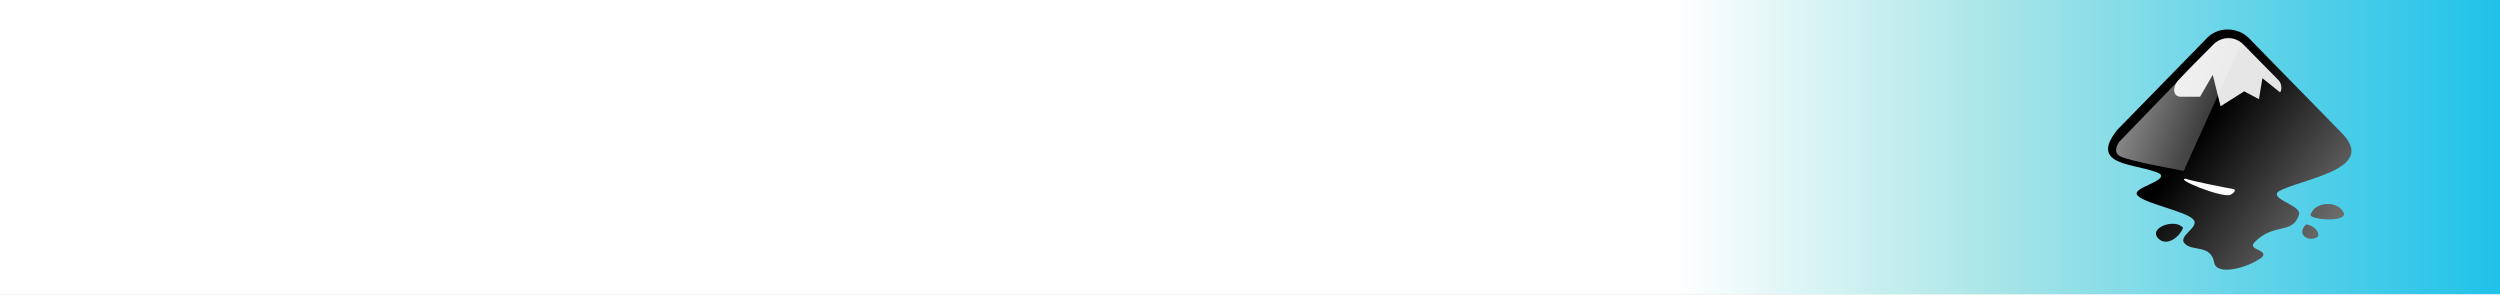
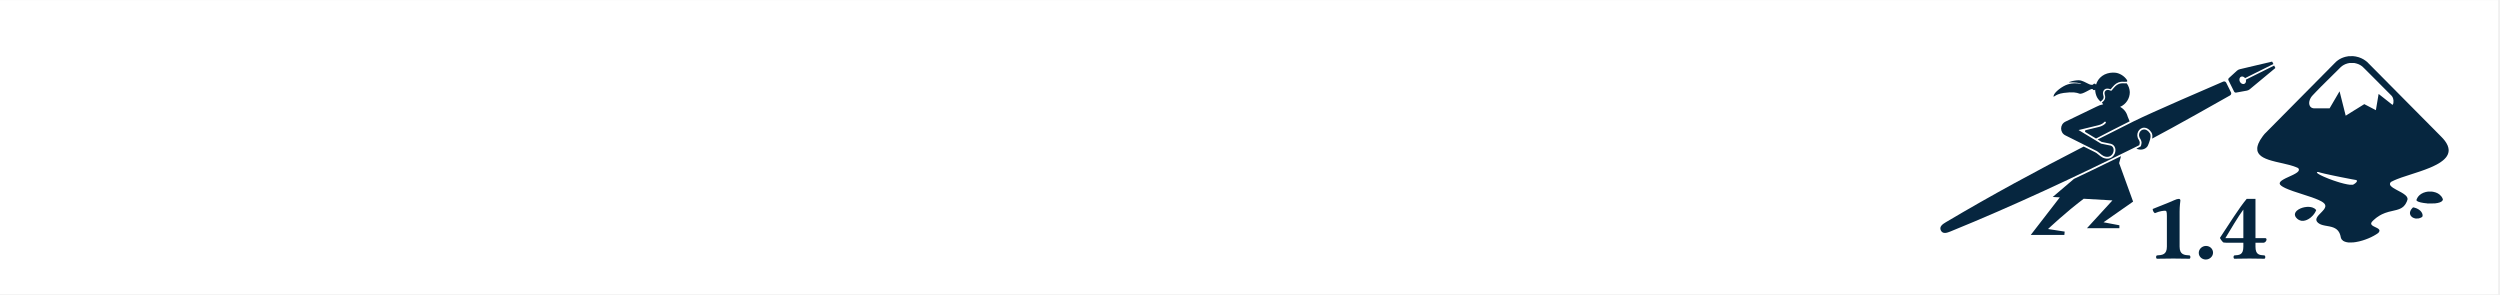
- <svg xmlns="http://www.w3.org/2000/svg" xmlns:xlink="http://www.w3.org/1999/xlink" width="493" height="58" id="svg2" version="1.1" xml:space="preserve">
-   <defs id="defs4">
-     <linearGradient id="linearGradient3604">
-       <stop style="stop-color:#1fc2e9;stop-opacity:1" offset="0" id="stop3606" />
-       <stop id="stop3612" offset="0.607" style="stop-color:#a7e5e7;stop-opacity:1" />
-       <stop style="stop-color:#ffffff;stop-opacity:1" offset="1" id="stop3608" />
-     </linearGradient>
-     <linearGradient xlink:href="#linearGradient3604" id="linearGradient3610" x1="150" y1="1020.918" x2="100.406" y2="1020.918" gradientUnits="userSpaceOnUse" gradientTransform="matrix(3.286667,0,0,1.017544,0,-18.46252)" />
-     <linearGradient id="WhiteTransparent-7" gradientUnits="userSpaceOnUse">
-       <stop style="stop-color:white;stop-opacity:1" offset="0" id="stop7606-11" />
-       <stop style="stop-color:white;stop-opacity:0" offset="1" id="stop7608-5" />
-     </linearGradient>
-     <linearGradient xlink:href="#linearGradient8005" id="linearGradient8007" x1="163.785" y1="277.659" x2="107.796" y2="236.455" gradientUnits="userSpaceOnUse" />
-     <linearGradient id="linearGradient8005">
-       <stop style="stop-color:#7d7d7d;stop-opacity:1" offset="0" id="stop8001" />
-       <stop style="stop-color:#000000;stop-opacity:1" offset="1" id="stop8003" />
-     </linearGradient>
-     <linearGradient xlink:href="#WhiteTransparent-7" id="linearGradient8017" x1="39.809" y1="207.08" x2="130.899" y2="240.043" gradientUnits="userSpaceOnUse" />
-   </defs>
+ <svg xmlns="http://www.w3.org/2000/svg" width="493" height="58" id="svg2" version="1.1">
+   <defs id="defs4" />
  <g id="layer1" transform="translate(0,-994.3622)">
-     <rect style="fill:url(#linearGradient3610);fill-opacity:1;stroke:none" id="rect2830" width="493" height="58" x="0" y="994.362" />
-     <g transform="matrix(0.5303099,0,0,0.5303099,377.5687,893.7737)" id="g2092" style="display:inline;fill:#000000">
-       <path style="fill:url(#linearGradient8007);fill-opacity:1;stroke-width:0.249" id="path2313" d="m 108.824,203.712 -33.413,34.192 c -11.289,13.981 7.683,12.354 15.816,16.381 2.917,2.982 -11.182,5.183 -8.265,8.168 2.917,2.982 17.642,5.745 20.564,8.728 2.917,2.982 -5.972,6.146 -3.054,9.128 2.917,2.982 9.665,0.157 10.929,7.041 0.9,4.92 12.16,2.114 17.667,-1.915 2.917,-2.985 -5.581,-2.704 -2.664,-5.686 7.255,-7.419 14.01,-2.696 16.493,-10.13 1.226,-3.674 -10.68,-5.663 -7.758,-8.646 8.394,-4.902 37.408,-8.093 23.641,-21.86 l -34.634,-35.4 c -4.236,-4.067 -11.304,-4.111 -15.321,0 z m 38.38,65.906 c 0,1.696 12.498,2.808 12.498,-0.4 -1.781,-5.153 -11.021,-4.805 -12.498,0.4 z m -56.3,9.014 c 2.96,2.559 7.531,-0.637 8.902,-4.208 -2.868,-3.81 -13.603,0.137 -8.902,4.208 z M 145.637,273.103 c -3.815,3.422 0.428,6.895 4.188,4.683 0.838,-0.851 -0.022,-3.833 -4.188,-4.683 z" />
-       <path style="fill:#ffffff;fill-opacity:1;stroke-width:0.249" id="path2315" d="m 100.828,256.135 c 0.893,0.555 14.398,3.298 17.699,3.845 1.144,0.241 0.333,1.42 -1.244,2.216 -3.557,0.945 -20.808,-6.061 -16.455,-6.061 z" />
-       <path style="fill:#e6e6e6;fill-opacity:1;stroke-width:0.249" id="path2317" d="m 122.125,206.11 13.22,13.426 c 1.254,1.281 1.236,3.763 0.535,4.477 l -6.564,-5.25 -1.291,7.775 -5.484,-2.895 -8.782,5.549 -2.908,-11.697 -4.718,8.163 h -7.213 c -2.94,0 -3.286,-3.731 -0.614,-6.402 4.666,-5.037 10.021,-10.17 12.931,-13.145 2.925,-2.99 8.021,-2.905 10.889,0 z" />
-       <path style="fill:url(#linearGradient8017);fill-opacity:1;stroke:none;stroke-width:0.863px;stroke-linecap:butt;stroke-linejoin:miter;stroke-opacity:1" d="m 111.365,205.904 -35.1,36.32 c 0,0 -3.052,3.663 0,5.494 3.052,1.831 23.807,5.494 23.807,5.494 l 21.365,-47.308 c 0,0 -2.747,-2.747 -5.494,-2.136 -2.747,0.61 -4.578,2.136 -4.578,2.136 z" id="path8009" />
-     </g>
+     <rect style="fill:#ffffff;fill-opacity:1;stroke:none" id="rect2830" width="493" height="58" x="-0.367" y="994.391" />
+     <path style="font-variation-settings:normal;opacity:1;vector-effect:none;fill:#06263f;fill-opacity:1;stroke-width:7.635;stroke-linecap:round;stroke-linejoin:round;stroke-miterlimit:4;stroke-dasharray:none;stroke-dashoffset:0;stroke-opacity:1;-inkscape-stroke:none;stop-color:#000000;stop-opacity:1" d="m 462.984,1042.155 -0.201,-0.029 -0.184,-0.051 -0.184,-0.051 -0.17,-0.082 -0.17,-0.082 -0.155,-0.152 -0.155,-0.152 -0.064,-0.13 -0.064,-0.13 -0.061,-0.265 -0.061,-0.265 -0.053,-0.154 -0.053,-0.154 -0.069,-0.144 -0.069,-0.144 -0.105,-0.154 -0.105,-0.154 -0.145,-0.141 -0.145,-0.141 -0.14,-0.092 -0.14,-0.092 -0.142,-0.07 -0.142,-0.07 -0.18,-0.063 -0.18,-0.063 -0.235,-0.058 -0.235,-0.058 -0.455,-0.083 -0.455,-0.082 -0.212,-0.049 -0.212,-0.049 -0.162,-0.053 -0.162,-0.053 -0.131,-0.058 -0.131,-0.058 -0.165,-0.108 -0.165,-0.108 -0.106,-0.115 -0.107,-0.115 -0.056,-0.116 -0.056,-0.116 -0.013,-0.097 -0.013,-0.097 0.024,-0.116 0.024,-0.116 0.069,-0.14 0.069,-0.14 0.131,-0.172 0.131,-0.172 0.36,-0.373 0.36,-0.373 0.174,-0.2 0.174,-0.2 0.08,-0.133 0.08,-0.133 0.043,-0.113 0.043,-0.113 0.013,-0.098 0.013,-0.098 -0.033,-0.128 -0.033,-0.128 -0.062,-0.095 -0.062,-0.095 -0.125,-0.114 -0.125,-0.114 -0.169,-0.109 -0.169,-0.109 -0.266,-0.133 -0.266,-0.134 -0.3,-0.125 -0.3,-0.125 -0.377,-0.141 -0.377,-0.141 -1.84,-0.604 -1.84,-0.604 -0.445,-0.165 -0.445,-0.165 -0.324,-0.138 -0.324,-0.138 -0.233,-0.12 -0.233,-0.12 -0.172,-0.113 -0.172,-0.113 -0.124,-0.122 -0.124,-0.122 -0.035,-0.104 -0.035,-0.104 0.014,-0.074 0.014,-0.074 0.053,-0.096 0.053,-0.096 0.122,-0.112 0.122,-0.112 0.162,-0.104 0.162,-0.104 0.224,-0.122 0.224,-0.122 0.75,-0.348 0.75,-0.348 0.229,-0.124 0.229,-0.124 0.169,-0.111 0.169,-0.111 0.121,-0.117 0.121,-0.117 0.049,-0.103 0.049,-0.103 2e-4,-0.076 2e-4,-0.076 -0.031,-0.073 -0.031,-0.073 -0.049,-0.064 -0.049,-0.064 -0.218,-0.094 -0.218,-0.094 -0.239,-0.088 -0.239,-0.088 -0.367,-0.11 -0.367,-0.11 -0.647,-0.158 -0.647,-0.158 -0.752,-0.172 -0.752,-0.172 -0.372,-0.098 -0.372,-0.098 -0.301,-0.092 -0.301,-0.092 -0.293,-0.111 -0.293,-0.111 -0.246,-0.119 -0.246,-0.119 -0.213,-0.137 -0.213,-0.137 -0.175,-0.166 -0.175,-0.166 -0.088,-0.121 -0.088,-0.122 -0.071,-0.148 -0.071,-0.148 -0.033,-0.12 -0.033,-0.12 -0.01,-0.249 -0.01,-0.249 0.033,-0.19 0.033,-0.19 0.084,-0.25 0.084,-0.249 0.168,-0.332 0.168,-0.332 0.262,-0.387 0.262,-0.387 0.174,-0.22 0.174,-0.219 7.052,-7.121 7.052,-7.121 0.184,-0.146 0.184,-0.146 0.172,-0.111 0.172,-0.111 0.198,-0.1 0.198,-0.1 0.206,-0.079 0.206,-0.079 0.182,-0.052 0.182,-0.052 0.273,-0.052 0.273,-0.052 0.447,-0.01 0.447,-0.01 0.271,0.034 0.271,0.034 0.307,0.077 0.307,0.077 0.235,0.091 0.235,0.09 0.219,0.111 0.219,0.111 0.21,0.138 0.21,0.138 0.16,0.126 0.16,0.126 7.258,7.32 7.258,7.32 0.234,0.243 0.234,0.244 0.171,0.21 0.171,0.209 0.152,0.227 0.152,0.227 0.117,0.229 0.117,0.229 0.072,0.223 0.072,0.223 0.03,0.2 0.03,0.2 2.1e-4,0.113 2e-4,0.113 -0.022,0.154 -0.022,0.154 -0.05,0.17 -0.05,0.17 -0.092,0.181 -0.092,0.181 -0.101,0.144 -0.101,0.144 -0.156,0.168 -0.156,0.168 -0.152,0.135 -0.152,0.135 -0.222,0.165 -0.222,0.165 -0.222,0.139 -0.222,0.139 -0.187,0.104 -0.187,0.104 -0.345,0.171 -0.345,0.171 -0.297,0.13 -0.297,0.13 -0.475,0.186 -0.475,0.186 -0.485,0.174 -0.485,0.173 -1.84,0.603 -1.84,0.604 -0.442,0.164 -0.442,0.164 -0.286,0.121 -0.286,0.121 -0.292,0.143 -0.292,0.143 -0.079,0.077 -0.079,0.077 -0.038,0.083 -0.038,0.083 -3.4e-4,0.111 -3.4e-4,0.111 0.052,0.103 0.052,0.103 0.115,0.116 0.115,0.116 0.142,0.104 0.142,0.104 0.303,0.177 0.303,0.177 0.516,0.279 0.516,0.279 0.191,0.117 0.191,0.117 0.196,0.145 0.196,0.145 0.134,0.143 0.134,0.143 0.073,0.145 0.073,0.145 0.01,0.127 0.01,0.127 -0.072,0.214 -0.072,0.214 -0.102,0.201 -0.102,0.201 -0.073,0.114 -0.073,0.114 -0.136,0.16 -0.136,0.16 -0.139,0.112 -0.139,0.112 -0.12,0.076 -0.12,0.076 -0.183,0.085 -0.183,0.085 -0.244,0.08 -0.244,0.08 -0.423,0.101 -0.423,0.101 -0.384,0.092 -0.384,0.092 -0.344,0.11 -0.344,0.11 -0.3,0.127 -0.3,0.127 -0.226,0.122 -0.226,0.122 -0.283,0.186 -0.283,0.186 -0.141,0.112 -0.141,0.113 -0.194,0.168 -0.194,0.168 -0.152,0.157 -0.152,0.157 -0.055,0.093 -0.055,0.093 -0.019,0.084 -0.019,0.084 0.024,0.085 0.024,0.085 0.079,0.089 0.079,0.089 0.126,0.082 0.126,0.082 0.379,0.188 0.379,0.188 0.119,0.079 0.119,0.079 0.071,0.081 0.071,0.081 0.025,0.087 0.025,0.087 -0.015,0.066 -0.015,0.067 -0.046,0.089 -0.046,0.09 -0.072,0.083 -0.072,0.083 -0.208,0.139 -0.208,0.139 -0.225,0.131 -0.225,0.131 -0.27,0.14 -0.27,0.14 -0.283,0.124 -0.283,0.124 -0.281,0.108 -0.281,0.108 -0.273,0.091 -0.273,0.089 -0.326,0.09 -0.326,0.089 -0.344,0.068 -0.344,0.067 -0.253,0.033 -0.253,0.033 -0.425,0.01 -0.425,0.01 -0.201,-0.029 z m 1.121,-11.424 0.091,-0.047 0.121,-0.08 0.121,-0.08 0.129,-0.121 0.129,-0.121 0.05,-0.098 0.05,-0.098 -0.012,-0.065 -0.012,-0.065 -0.035,-0.031 -0.035,-0.031 -0.052,-0.019 -0.052,-0.019 -0.413,-0.073 -0.413,-0.073 -1.072,-0.209 -1.072,-0.209 -0.819,-0.169 -0.819,-0.169 -0.779,-0.17 -0.779,-0.17 -0.468,-0.117 -0.468,-0.117 -0.159,-0.053 -0.159,-0.053 -0.119,0.01 -0.119,0.01 -0.025,0.034 -0.025,0.034 0.011,0.04 0.011,0.04 0.101,0.087 0.101,0.087 0.209,0.123 0.209,0.123 0.37,0.177 0.37,0.177 0.46,0.191 0.46,0.191 0.44,0.163 0.44,0.163 0.412,0.137 0.412,0.137 0.286,0.088 0.286,0.088 0.374,0.1 0.374,0.1 0.324,0.07 0.324,0.07 0.263,0.04 0.263,0.04 h 0.313 0.313 z m 0.359,-14.727 1.764,-1.101 h 0.011 0.011 l 1.133,0.591 1.133,0.591 0.006,-0.01 0.006,-0.01 0.265,-1.578 0.265,-1.578 v -0.014 -0.014 l 1.369,1.081 1.369,1.081 0.047,-0.058 0.047,-0.058 0.043,-0.12 0.043,-0.12 0.01,-0.259 0.01,-0.26 -0.034,-0.179 -0.034,-0.179 -0.059,-0.15 -0.059,-0.15 -0.08,-0.118 -0.08,-0.118 -2.706,-2.713 -2.706,-2.713 -0.213,-0.203 -0.213,-0.203 -0.182,-0.122 -0.182,-0.122 -0.189,-0.093 -0.189,-0.094 -0.209,-0.069 -0.209,-0.069 -0.198,-0.044 -0.198,-0.044 h -0.465 -0.465 l -0.205,0.044 -0.205,0.044 -0.208,0.071 -0.208,0.071 -0.164,0.081 -0.164,0.081 -0.142,0.09 -0.142,0.091 -0.142,0.115 -0.142,0.115 -1.972,1.953 -1.973,1.953 -0.456,0.469 -0.456,0.469 -0.353,0.371 -0.353,0.371 -0.093,0.108 -0.093,0.108 -0.095,0.14 -0.095,0.14 -0.077,0.16 -0.077,0.16 -0.051,0.16 -0.051,0.16 -0.023,0.19 -0.023,0.19 0.021,0.15 0.021,0.15 0.023,0.07 0.023,0.07 0.058,0.113 0.058,0.114 0.101,0.1 0.101,0.1 0.127,0.059 0.127,0.059 0.107,0.022 0.107,0.022 h 1.582 1.582 l 0.969,-1.657 0.969,-1.657 0.014,-0.01 0.014,-0.01 0.561,2.229 0.561,2.23 0.041,0.165 0.041,0.165 0.063,-0.037 0.063,-0.037 1.764,-1.101 z m -10.766,21.852 -0.144,-0.035 -0.149,-0.07 -0.149,-0.07 -0.126,-0.094 -0.126,-0.094 -0.124,-0.133 -0.124,-0.133 -0.068,-0.12 -0.068,-0.12 -0.031,-0.119 -0.031,-0.119 2.4e-4,-0.091 2.4e-4,-0.09 0.027,-0.1 0.027,-0.1 0.053,-0.103 0.053,-0.103 0.101,-0.119 0.101,-0.119 0.175,-0.13 0.175,-0.13 0.195,-0.1 0.195,-0.1 0.197,-0.072 0.197,-0.072 0.207,-0.05 0.207,-0.05 0.229,-0.03 0.229,-0.029 h 0.216 0.216 l 0.182,0.022 0.182,0.022 0.172,0.048 0.172,0.048 0.188,0.093 0.188,0.092 0.152,0.141 0.152,0.141 -0.011,0.057 -0.011,0.056 -0.093,0.183 -0.093,0.183 -0.092,0.141 -0.092,0.141 -0.127,0.16 -0.127,0.16 -0.199,0.191 -0.199,0.191 -0.091,0.071 -0.091,0.071 -0.152,0.1 -0.152,0.1 -0.152,0.076 -0.152,0.075 -0.131,0.049 -0.131,0.049 -0.172,0.038 -0.172,0.038 h -0.233 -0.233 l -0.144,-0.035 z m 22.562,-0.428 -0.111,-0.026 -0.081,-0.026 -0.081,-0.026 -0.141,-0.072 -0.141,-0.072 -0.134,-0.124 -0.134,-0.124 -0.062,-0.115 -0.062,-0.115 -0.032,-0.108 -0.032,-0.108 v -0.132 -0.132 l 0.031,-0.119 0.031,-0.119 0.06,-0.128 0.06,-0.128 0.073,-0.102 0.073,-0.102 0.107,-0.121 0.107,-0.121 0.05,-0.027 0.05,-0.027 0.148,0.035 0.148,0.035 0.172,0.059 0.172,0.059 0.162,0.08 0.162,0.08 0.091,0.061 0.091,0.06 0.129,0.102 0.129,0.102 0.11,0.13 0.11,0.13 0.09,0.179 0.09,0.18 0.024,0.145 0.024,0.145 -0.024,0.115 -0.024,0.115 -0.036,0.05 -0.036,0.05 -0.192,0.094 -0.192,0.094 -0.162,0.043 -0.162,0.043 -0.273,0.01 -0.273,0.01 z m 2.336,-2.967 -0.202,-0.017 -0.253,-0.032 -0.253,-0.032 -0.257,-0.049 -0.257,-0.049 -0.208,-0.061 -0.208,-0.061 -0.142,-0.067 -0.142,-0.067 -0.065,-0.063 -0.065,-0.063 -0.013,-0.039 -0.013,-0.039 0.035,-0.104 0.035,-0.104 0.071,-0.14 0.071,-0.14 0.079,-0.115 0.079,-0.115 0.124,-0.131 0.124,-0.131 0.173,-0.129 0.173,-0.129 0.214,-0.108 0.214,-0.107 0.227,-0.072 0.227,-0.073 0.236,-0.042 0.236,-0.042 h 0.344 0.344 l 0.162,0.025 0.162,0.025 0.228,0.059 0.228,0.059 0.182,0.077 0.182,0.078 0.175,0.107 0.175,0.107 0.197,0.19 0.197,0.19 0.098,0.15 0.097,0.15 0.066,0.15 0.066,0.15 -0.013,0.07 -0.013,0.07 -0.036,0.07 -0.036,0.07 -0.104,0.096 -0.104,0.096 -0.166,0.077 -0.166,0.077 -0.195,0.053 -0.195,0.053 -0.27,0.042 -0.27,0.042 -0.688,0.01 -0.688,0.01 -0.202,-0.017 z" id="path24070" />
+     <path id="text4-36-7" style="-inkscape-font-specification:'Linux Libertine O';font-variation-settings:normal;display:inline;opacity:1;vector-effect:none;fill:#06263f;fill-opacity:1;stroke-width:7.635;stroke-linecap:round;stroke-linejoin:round;stroke-miterlimit:4;stroke-dasharray:none;stroke-dashoffset:0;stroke-opacity:1;-inkscape-stroke:none;stop-color:#000000;stop-opacity:1" d="m 429.642,1033.584 c -0.193,0 -0.521,0.078 -0.964,0.29 -1.176,0.54 -2.487,1.003 -4.165,1.697 0,0.328 0.154,0.635 0.424,0.828 1.041,-0.443 1.736,-0.481 2.006,-0.481 0.251,0 0.367,0.078 0.367,1.041 v 6.035 c 0,1.601 -0.926,1.678 -1.987,1.736 -0.193,0.116 -0.193,0.54 0,0.655 0,0 2.488,-0.039 3.26,-0.039 0.771,0 1.638,0.023 3.22,0.039 0.193,-0.116 0.193,-0.54 0,-0.655 -1.061,-0.057 -1.985,-0.135 -1.985,-1.736 v -6.961 c 0,-1.022 0.154,-2.121 0.154,-2.121 0,-0.251 -0.155,-0.329 -0.329,-0.329 z m 13.403,0 c -1.485,1.755 -3.548,5.091 -5.129,7.463 -0.058,0.077 -0.136,0.192 -0.136,0.25 0,0.077 0.154,0.232 0.27,0.444 l 0.29,0.347 c 0.096,0.096 0.174,0.135 0.637,0.135 h 3.412 v 0.771 c 0,1.601 -0.732,1.678 -1.793,1.736 -0.193,0.116 -0.193,0.54 0,0.655 0,0 2.237,-0.039 3.008,-0.039 0.771,0 1.388,0.023 2.97,0.039 0.193,-0.116 0.193,-0.54 0,-0.655 -1.061,-0.057 -1.794,-0.135 -1.794,-1.736 v -0.771 h 1.62 c 0.27,0 0.56,-0.366 0.56,-0.597 0,-0.194 -0.078,-0.309 -0.29,-0.309 h -1.89 v -7.733 z m -0.656,2.103 v 5.631 h -3.548 c 0.964,-1.601 2.526,-4.242 3.548,-5.631 z m -7.366,7.173 c -0.771,0 -1.427,0.616 -1.427,1.369 0,0.733 0.617,1.311 1.388,1.311 0.771,0 1.427,-0.617 1.427,-1.35 0,-0.752 -0.617,-1.33 -1.388,-1.33 z" />
+     <path id="path168" style="display:inline;fill:#06263f;fill-opacity:1;stroke-width:7.635;stroke-linecap:round;stroke-linejoin:round" d="m 448.038,1006.517 c -0.009,-4e-4 -0.018,-3e-4 -0.027,0 l -6.326,1.496 c -0.205,0.049 -0.396,0.147 -0.554,0.287 l -1.587,1.452 c -0.127,0.112 -0.163,0.296 -0.087,0.448 l 1.108,2.222 c 0.076,0.151 0.243,0.232 0.409,0.198 l 2.119,-0.387 c 0.207,-0.042 0.4,-0.135 0.563,-0.27 l 5.001,-4.151 c 0.028,-0.024 0.036,-0.063 0.02,-0.096 l -0.212,-0.426 -5.58,2.782 c 0.1,0.344 -0.015,0.681 -0.275,0.811 -0.309,0.154 -0.715,-0.031 -0.906,-0.413 -0.191,-0.383 -0.095,-0.817 0.214,-0.971 0.261,-0.129 0.598,-0.018 0.813,0.269 l 5.58,-2.782 -0.212,-0.425 c -0.013,-0.025 -0.036,-0.041 -0.062,-0.044 z m -31.38,2.162 c -0.746,0.014 -1.527,0.23 -2.108,0.658 -0.654,0.482 -1.002,1.025 -1.219,1.738 -0.038,-0.11 -0.134,-0.195 -0.257,-0.211 -0.146,-0.019 -0.281,0.066 -0.332,0.196 -0.192,0.046 -0.51,0.054 -0.877,-0.153 -0.561,-0.317 -1.306,-0.627 -1.62,-0.69 -0.813,-0.163 -2.931,0.437 -2.036,0.396 0.766,-0.035 2.077,0.082 2.241,0.301 -1.066,-0.178 -1.787,-0.176 -2.638,0.077 -1.152,0.344 -2.69,1.562 -2.827,2.218 -0.137,0.656 0.136,-0.273 1.967,-0.519 1.831,-0.246 2.514,-0.082 3.115,0.137 0.601,0.219 2.142,-0.972 2.494,-0.915 0.031,0 0.059,0 0.085,0 0.033,0.119 0.133,0.212 0.263,0.229 0.097,0.013 0.189,-0.02 0.255,-0.082 0.013,0.49 0.149,1.036 0.359,1.457 0.185,0.37 0.545,0.74 0.69,0.885 0.015,-0.01 0.024,-0.013 0.026,-0.014 0.181,-0.14 0.373,-0.286 0.486,-0.472 0.115,-0.19 0.166,-0.415 0.043,-0.778 -0.147,-0.433 -0.048,-0.876 0.256,-1.132 0.271,-0.229 0.72,-0.212 1.196,-0.036 0.565,-0.678 0.872,-1.086 1.529,-1.351 0,0 0,0 0,0 0.48,-0.189 0.945,-0.139 1.278,-0.123 0.166,0.01 0.301,0 0.371,-0.022 0.07,-0.024 0.088,-0.035 0.107,-0.137 0.007,-0.026 -0.018,-0.098 -0.058,-0.182 -0.536,-0.832 -1.493,-1.366 -2.282,-1.452 -0.166,-0.018 -0.336,-0.025 -0.508,-0.022 z m 21.934,1.738 c -0.057,4e-4 -0.115,0.012 -0.17,0.036 -2.321,0.997 -14.129,6.082 -17.637,7.824 -2.393,1.189 -4.761,2.39 -7.128,3.592 l 0.799,0.484 1.824,0.372 c 0.009,0 0.019,0 0.028,0.01 0.424,0.122 0.709,0.466 0.809,0.836 0.1,0.37 0.049,0.768 -0.115,1.125 -0.164,0.357 -0.454,0.679 -0.86,0.845 -0.406,0.166 -0.914,0.158 -1.447,-0.079 -0.007,0 -0.008,0 -0.013,-0.01 -0.69,-0.337 -1.12,-0.923 -1.636,-1.123 -0.01,0 -0.02,-0.01 -0.03,-0.013 l -2.108,-1.054 c -9.186,4.714 -18.205,9.595 -27.187,14.922 -0.602,0.357 -1.365,0.852 -0.982,1.625 0.384,0.773 1.24,0.464 1.889,0.199 12.567,-5.118 24.573,-10.75 36.676,-16.735 l 0.568,-0.288 c -0.009,0.01 -0.007,0.01 0.008,-0.041 0.017,-0.06 0.029,-0.147 0.057,-0.255 0.017,-0.065 0.023,-0.12 0.026,-0.183 -0.009,-0.254 -0.173,-0.54 -0.175,-0.544 -0.754,-1.06 -0.039,-2.426 1.048,-2.421 v 0 c 0,-2e-4 0,0 0,0 0.497,0 1.011,0.304 1.403,0.901 0.231,0.352 0.256,0.777 0.161,1.255 4.388,-2.307 13.395,-7.401 15.371,-8.522 0.207,-0.118 0.289,-0.386 0.183,-0.601 l -0.945,-1.903 c -0.08,-0.161 -0.248,-0.255 -0.42,-0.253 z m -19.988,0.368 c -0.239,0 -0.491,0.021 -0.74,0.119 -0.607,0.245 -0.848,0.583 -1.447,1.299 -0.046,0.055 -0.123,0.07 -0.187,0.038 -0.474,-0.227 -0.808,-0.166 -1.004,0 -0.196,0.166 -0.278,0.46 -0.164,0.794 0.146,0.431 0.086,0.781 -0.07,1.038 -0.138,0.227 -0.333,0.384 -0.5,0.513 0.078,0.121 0.164,0.236 0.258,0.345 -0.475,0.091 -0.924,0.249 -1.327,0.471 l -6.105,2.942 c -1.154,0.544 -1.153,2.186 0,2.728 l 5.855,2.926 c 0.644,0.25 1.089,0.855 1.664,1.136 1.856,0.824 2.598,-1.709 1.371,-2.062 l -1.884,-0.384 -4.428,-2.679 1.065,-0.259 v 0 l 0.312,-0.076 2.554,-0.621 c 0.622,-0.167 0.936,-0.398 1.152,-0.647 0.064,-0.073 0.175,-0.081 0.249,-0.017 0.074,0.064 0.083,0.176 0.019,0.25 -0.259,0.299 -0.654,0.576 -1.328,0.756 0,3e-4 0,2e-4 -0.007,0 l -2.698,0.655 -0.046,0.314 2.172,1.314 c 2.187,-1.134 4.346,-2.255 6.622,-3.387 l -0.39,-0.963 v 0.01 c -0.225,-0.834 -0.709,-1.467 -1.483,-1.903 1.158,-0.503 1.907,-1.644 1.909,-2.906 -0.027,-0.628 -0.24,-1.233 -0.611,-1.74 -0.117,0.02 -0.24,0.015 -0.371,0.01 -0.13,-0.01 -0.268,-0.015 -0.411,-0.016 z m 4.234,9.109 c -0.793,-0.01 -1.388,1 -0.754,1.874 0,0 0.227,0.347 0.235,0.737 -0.007,0.092 -0.015,0.178 -0.039,0.272 -0.038,0.148 -0.053,0.385 -0.187,0.492 l -0.802,0.408 c 0.712,0.339 1.717,0.248 2.218,-0.496 0.202,-0.404 0.197,-0.479 0.32,-0.798 0.292,-0.775 0.359,-1.382 0.119,-1.748 -0.346,-0.528 -0.749,-0.739 -1.109,-0.741 z m -1.872,3.556 v 4e-4 4e-4 0 4e-4 4e-4 c 0,3e-4 0,3e-4 0,0 z m -2.702,1.706 c -3.078,1.507 -6.155,3.008 -9.239,4.464 l -0.01,0.013 -0.041,0.015 -4.174,3.555 1.394,0.08 -5.729,7.41 h 6.627 l 0.06,-0.661 -3.279,-0.509 c 0,0 3.429,-3.257 7.036,-5.968 l 5.663,0.327 -5.026,5.487 h 6.396 v -0.585 l -3.127,-0.587 5.832,-4.079 -2.754,-7.586 z" />
  </g>
</svg>
